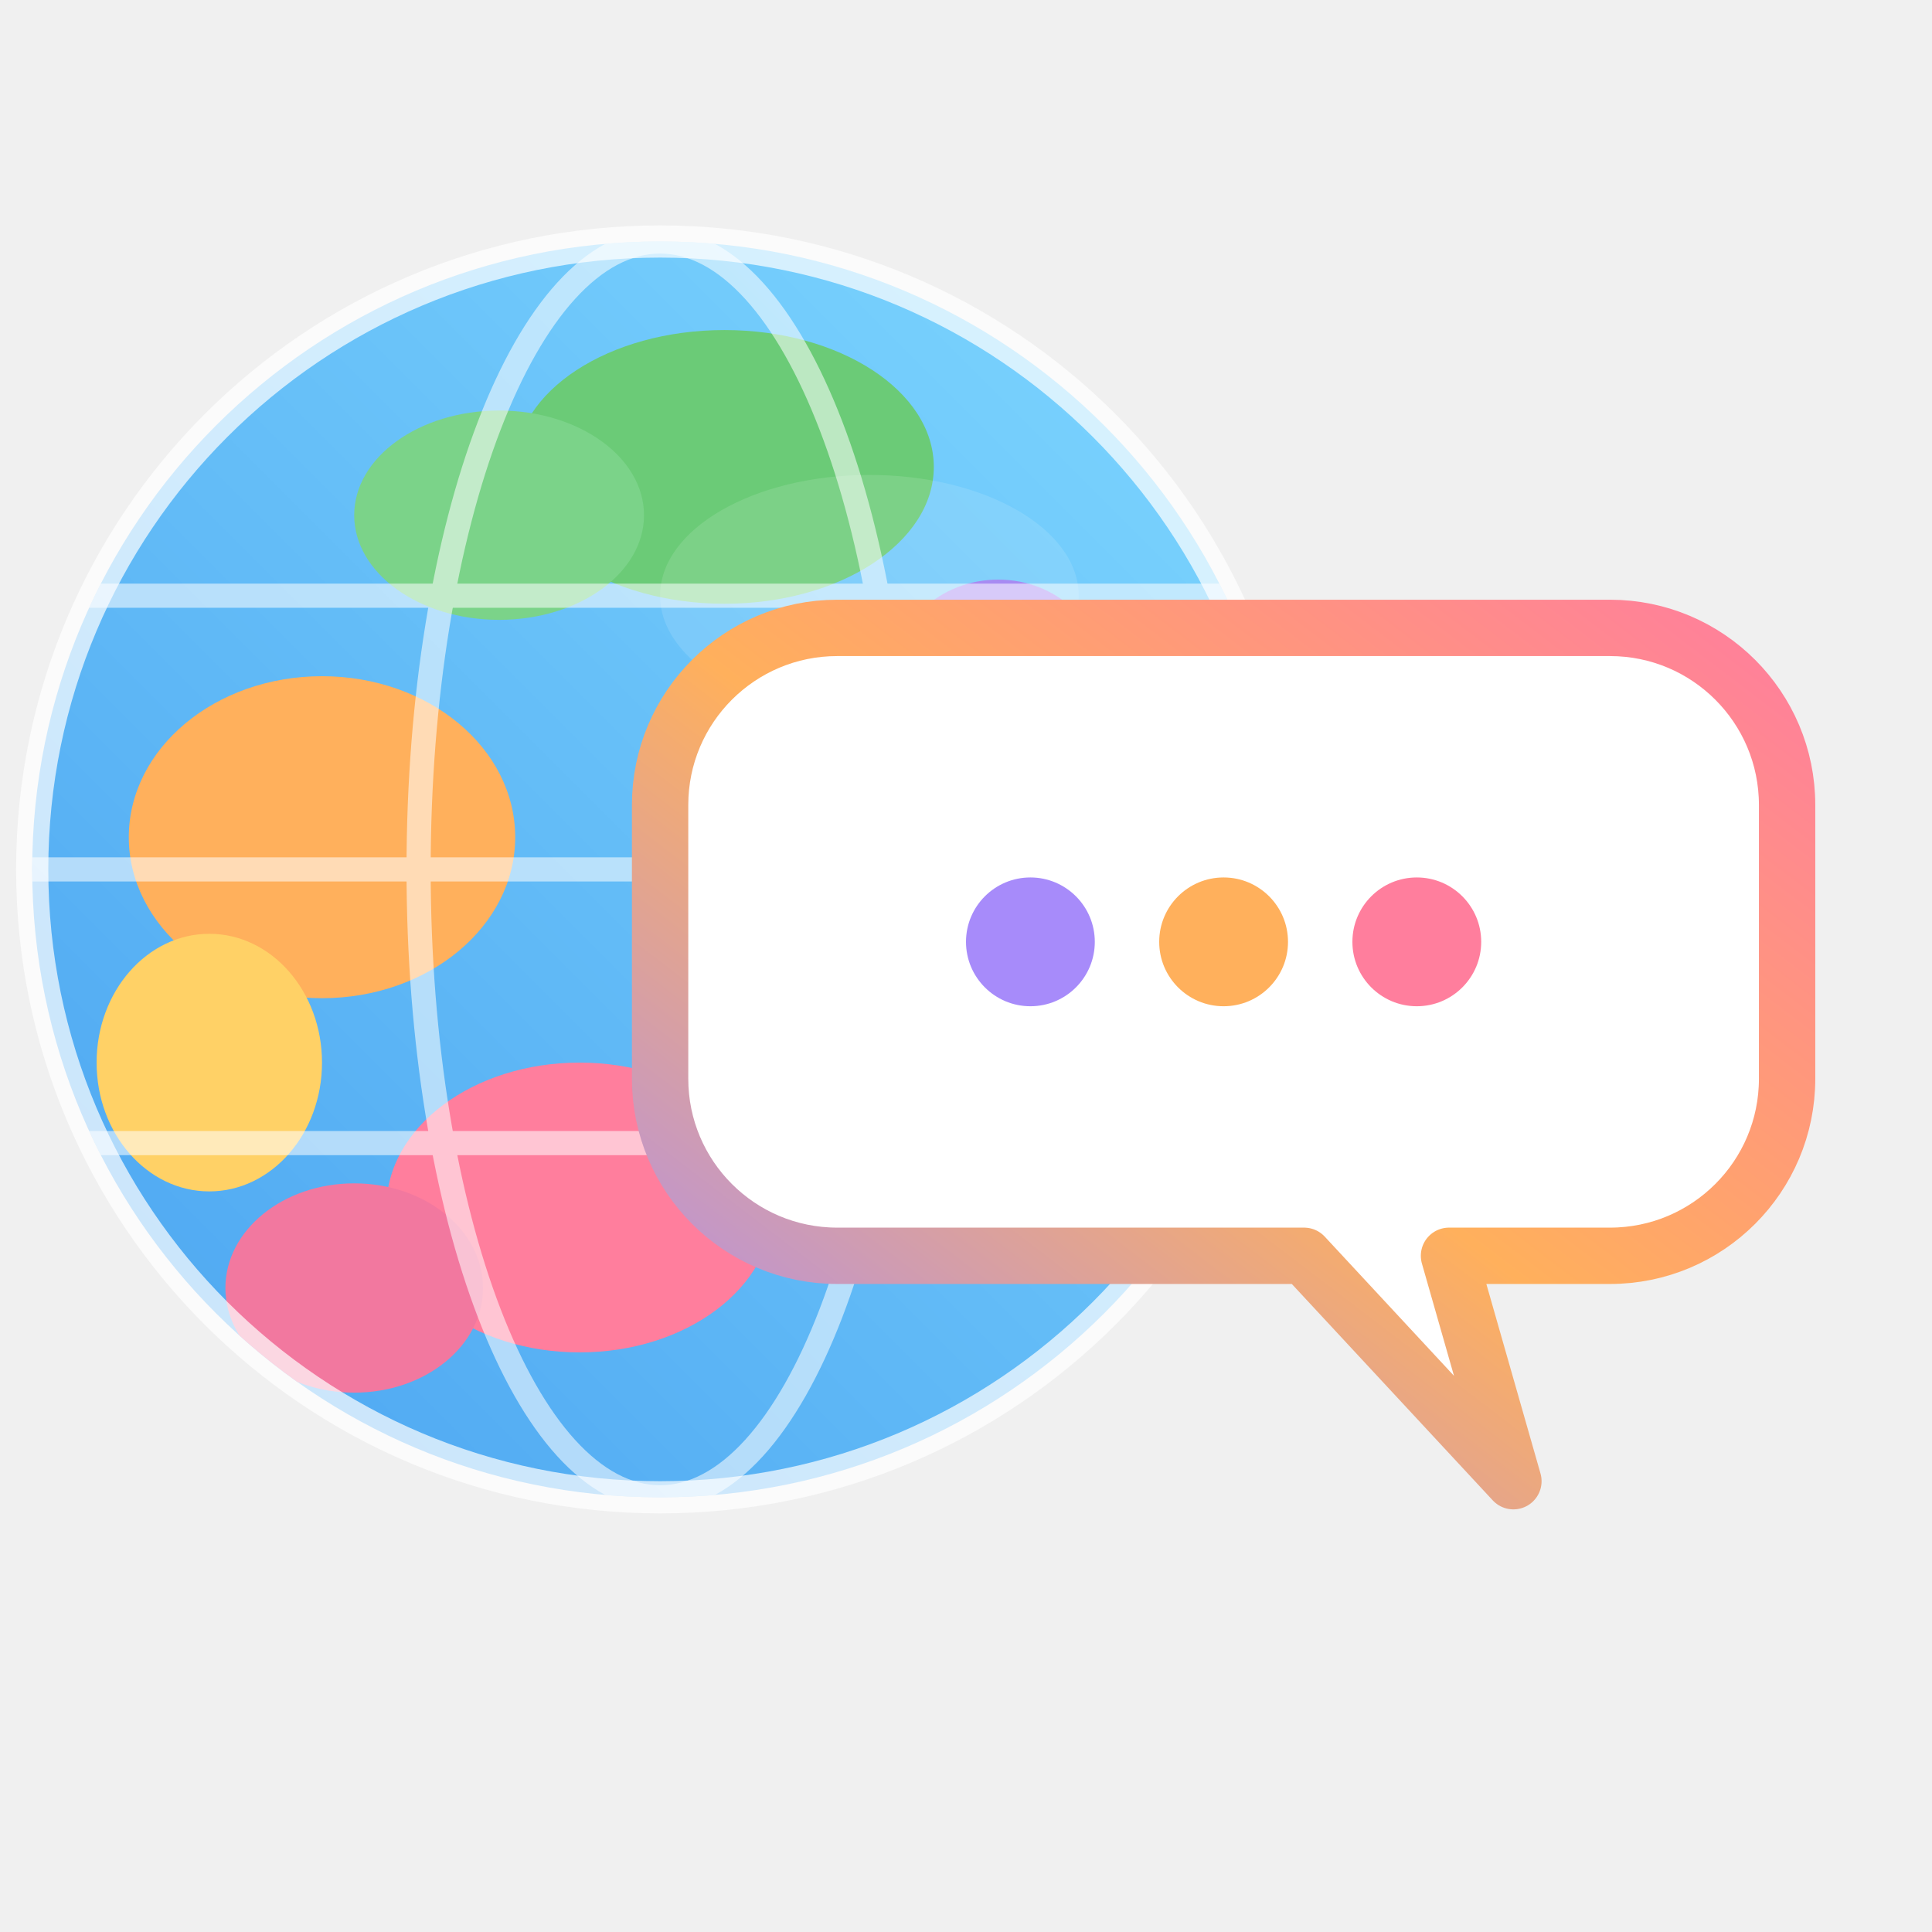
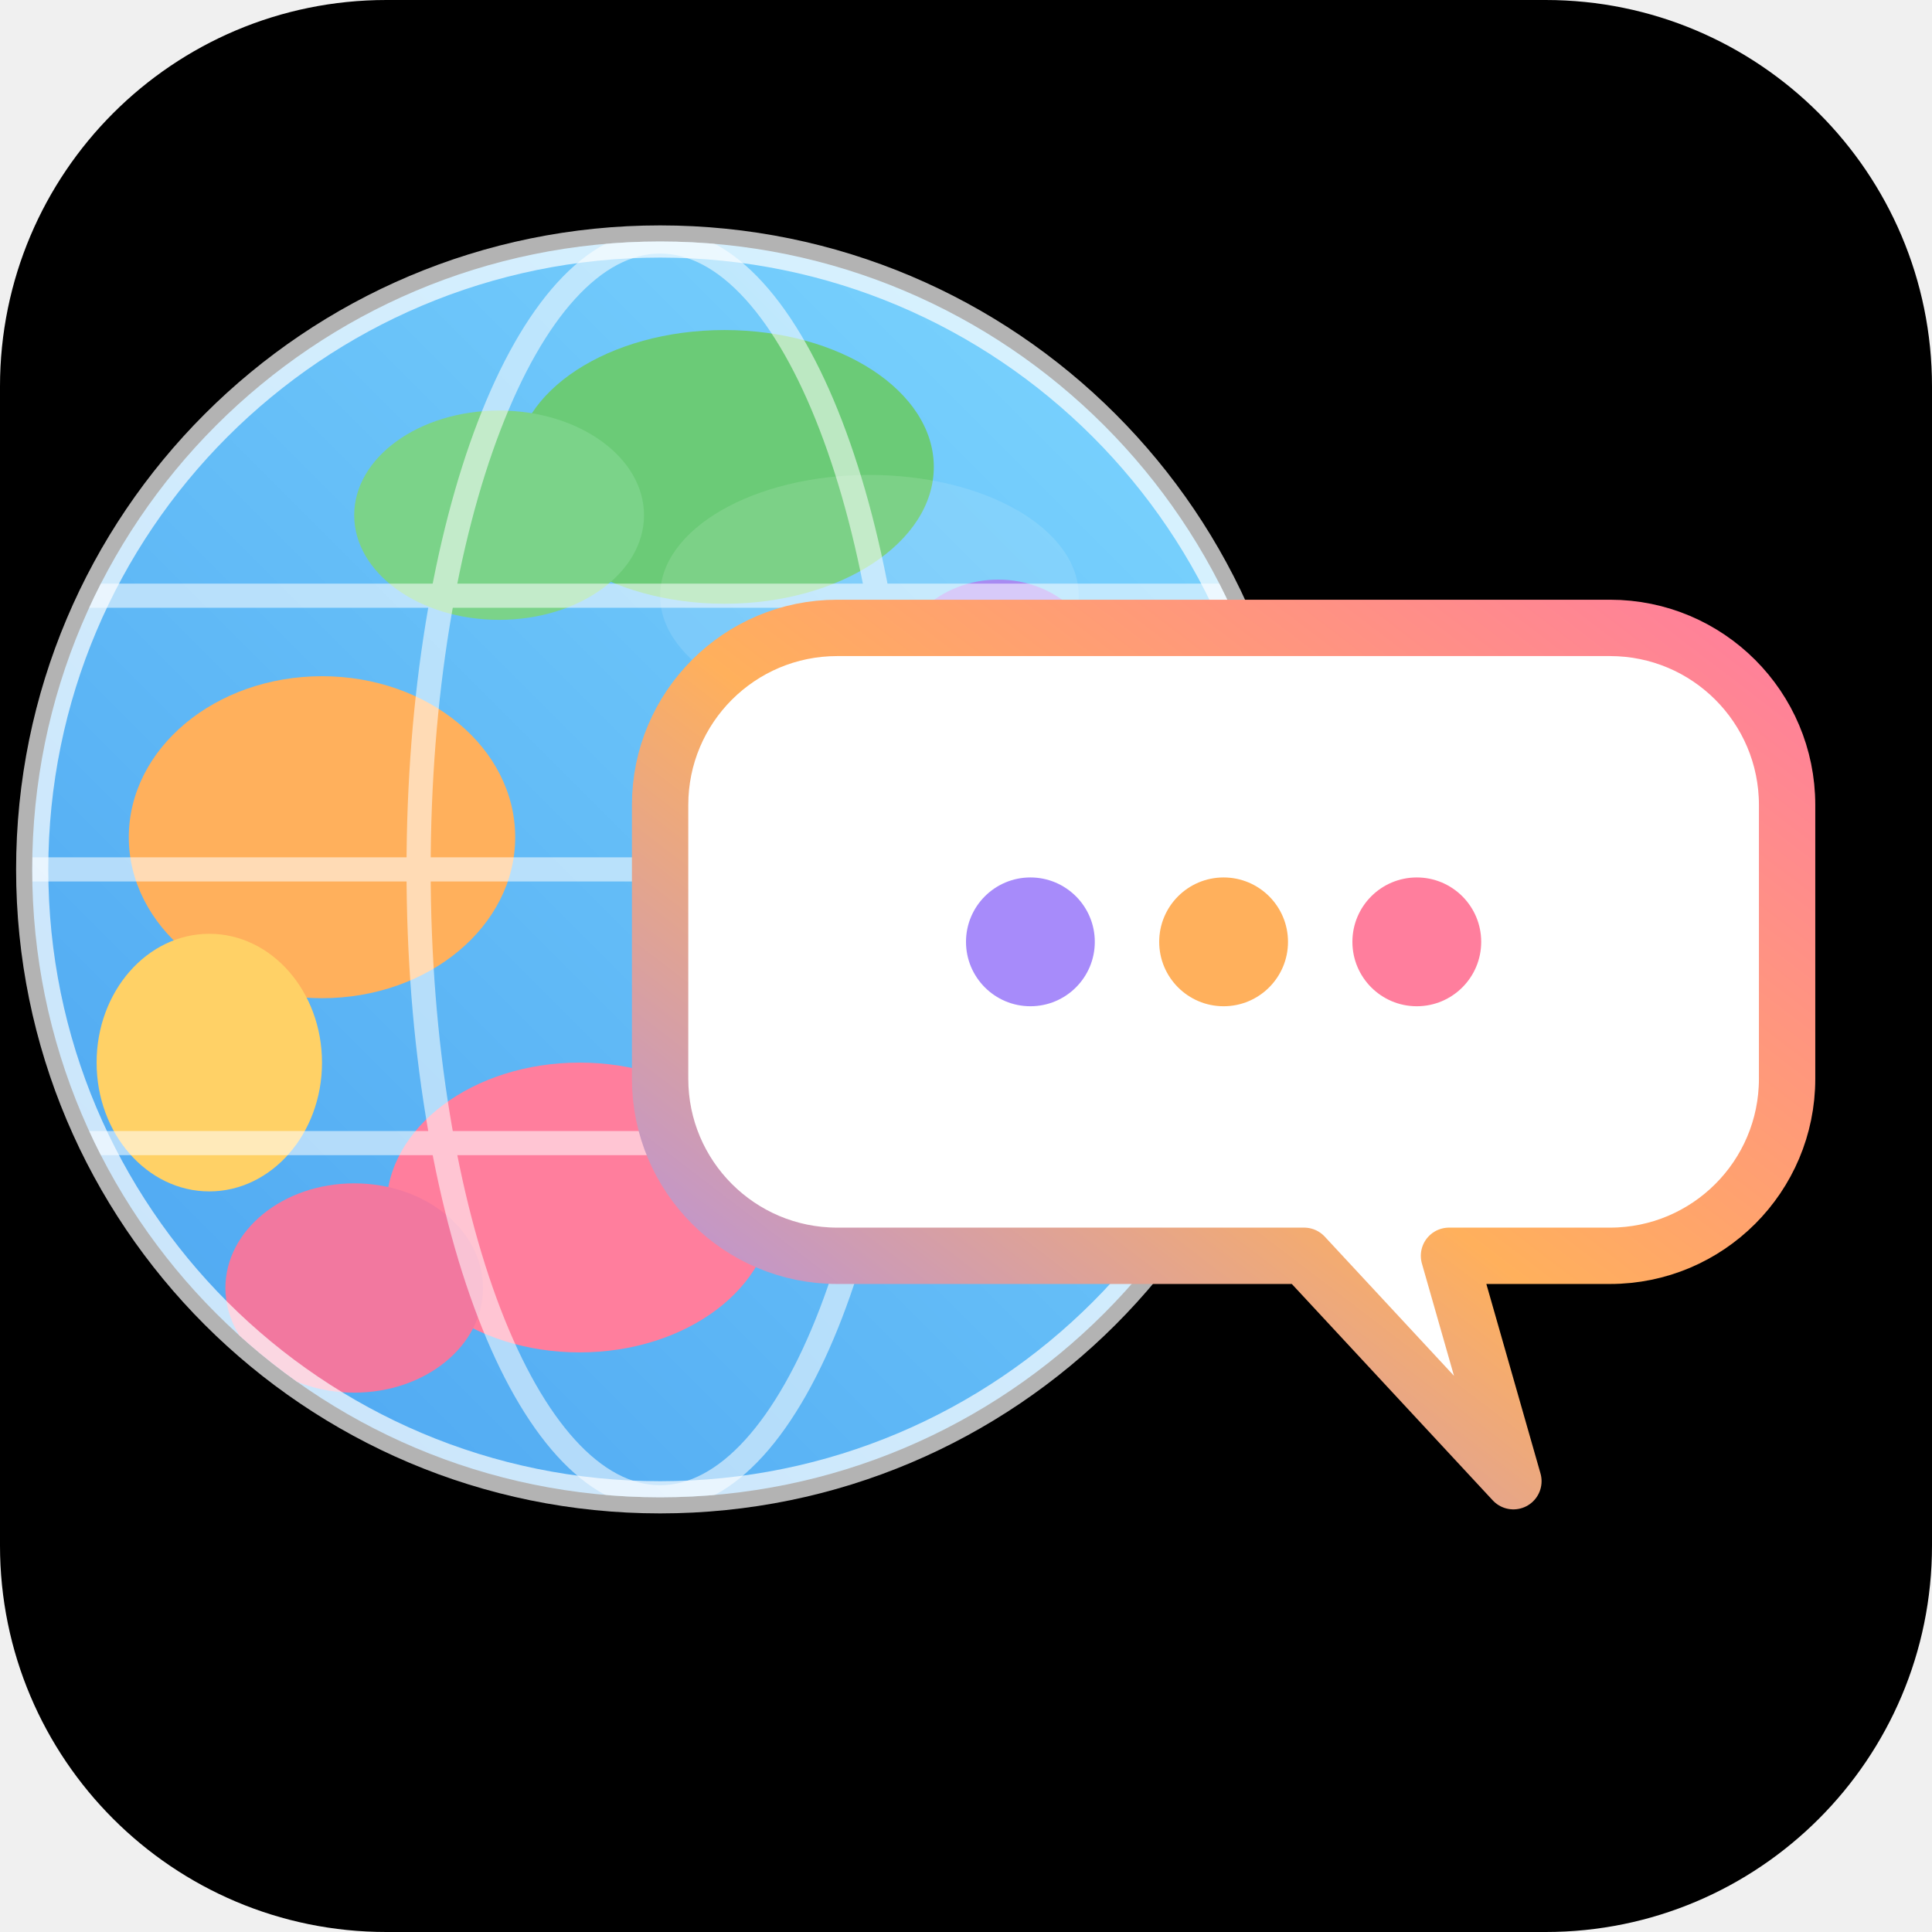
<svg xmlns="http://www.w3.org/2000/svg" viewBox="0 0 240 240" width="240" height="240" role="img" aria-label="Myla Logo – Sprechblase vorne, bunter Globus dahinter rechts">
  <defs>
    <linearGradient id="ocean" x1="0" y1="0" x2="1" y2="1">
      <stop offset="0" stop-color="#7FD8FF" />
      <stop offset="1" stop-color="#4AA3F0" />
    </linearGradient>
    <linearGradient id="bubbleStroke" x1="0" y1="0" x2="1" y2="1">
      <stop offset="0" stop-color="#FF7E9D" />
      <stop offset="0.5" stop-color="#FFB05C" />
      <stop offset="1" stop-color="#A78BFA" />
    </linearGradient>
    <clipPath id="globeClip">
      <circle cx="158" cy="108" r="78" />
    </clipPath>
  </defs>
+   <rect width="240" height="240" rx="48" fill="#000000" />
  <g transform="translate(240,0) scale(-1,1)">
    <circle cx="158" cy="108" r="78" fill="url(#ocean)" />
    <g clip-path="url(#globeClip)">
      <g>
        <ellipse cx="150" cy="58" rx="26" ry="17" fill="#6BCB77" />
        <ellipse cx="178" cy="64" rx="18" ry="13" fill="#7BD389" />
        <ellipse cx="200" cy="104" rx="24" ry="20" fill="#FFB05C" />
        <ellipse cx="214" cy="132" rx="14" ry="16" fill="#FFD166" />
        <ellipse cx="168" cy="150" rx="24" ry="18" fill="#FF7E9D" />
        <ellipse cx="196" cy="160" rx="16" ry="13" fill="#F2789F" />
        <ellipse cx="120" cy="120" rx="18" ry="22" fill="#A78BFA" />
        <ellipse cx="116" cy="84" rx="13" ry="12" fill="#9B7BF0" />
      </g>
      <g fill="none" stroke="#FFFFFF" stroke-width="3" opacity="0.55">
        <ellipse cx="158" cy="108" rx="30" ry="78" />
        <line x1="80" y1="108" x2="236" y2="108" />
        <line x1="86" y1="74" x2="230" y2="74" />
        <line x1="86" y1="142" x2="230" y2="142" />
      </g>
    </g>
    <circle cx="158" cy="108" r="78" fill="none" stroke="#FFFFFF" stroke-width="4" opacity="0.7" />
    <ellipse cx="132" cy="74" rx="26" ry="15" fill="#FFFFFF" opacity="0.12" />
    <g>
      <path d="M40 78 H136 A22 22 0 0 1 158 100 V134 A22 22 0 0 1 136 156              H78 L52 184 L60 156 H40 A22 22 0 0 1 18 134 V100 A22 22 0 0 1 40 78 Z" fill="#FFFFFF" stroke="url(#bubbleStroke)" stroke-width="7" stroke-linejoin="round" />
      <circle cx="64" cy="117" r="8" fill="#FF7E9D" />
      <circle cx="88" cy="117" r="8" fill="#FFB05C" />
      <circle cx="112" cy="117" r="8" fill="#A78BFA" />
    </g>
  </g>
</svg>
